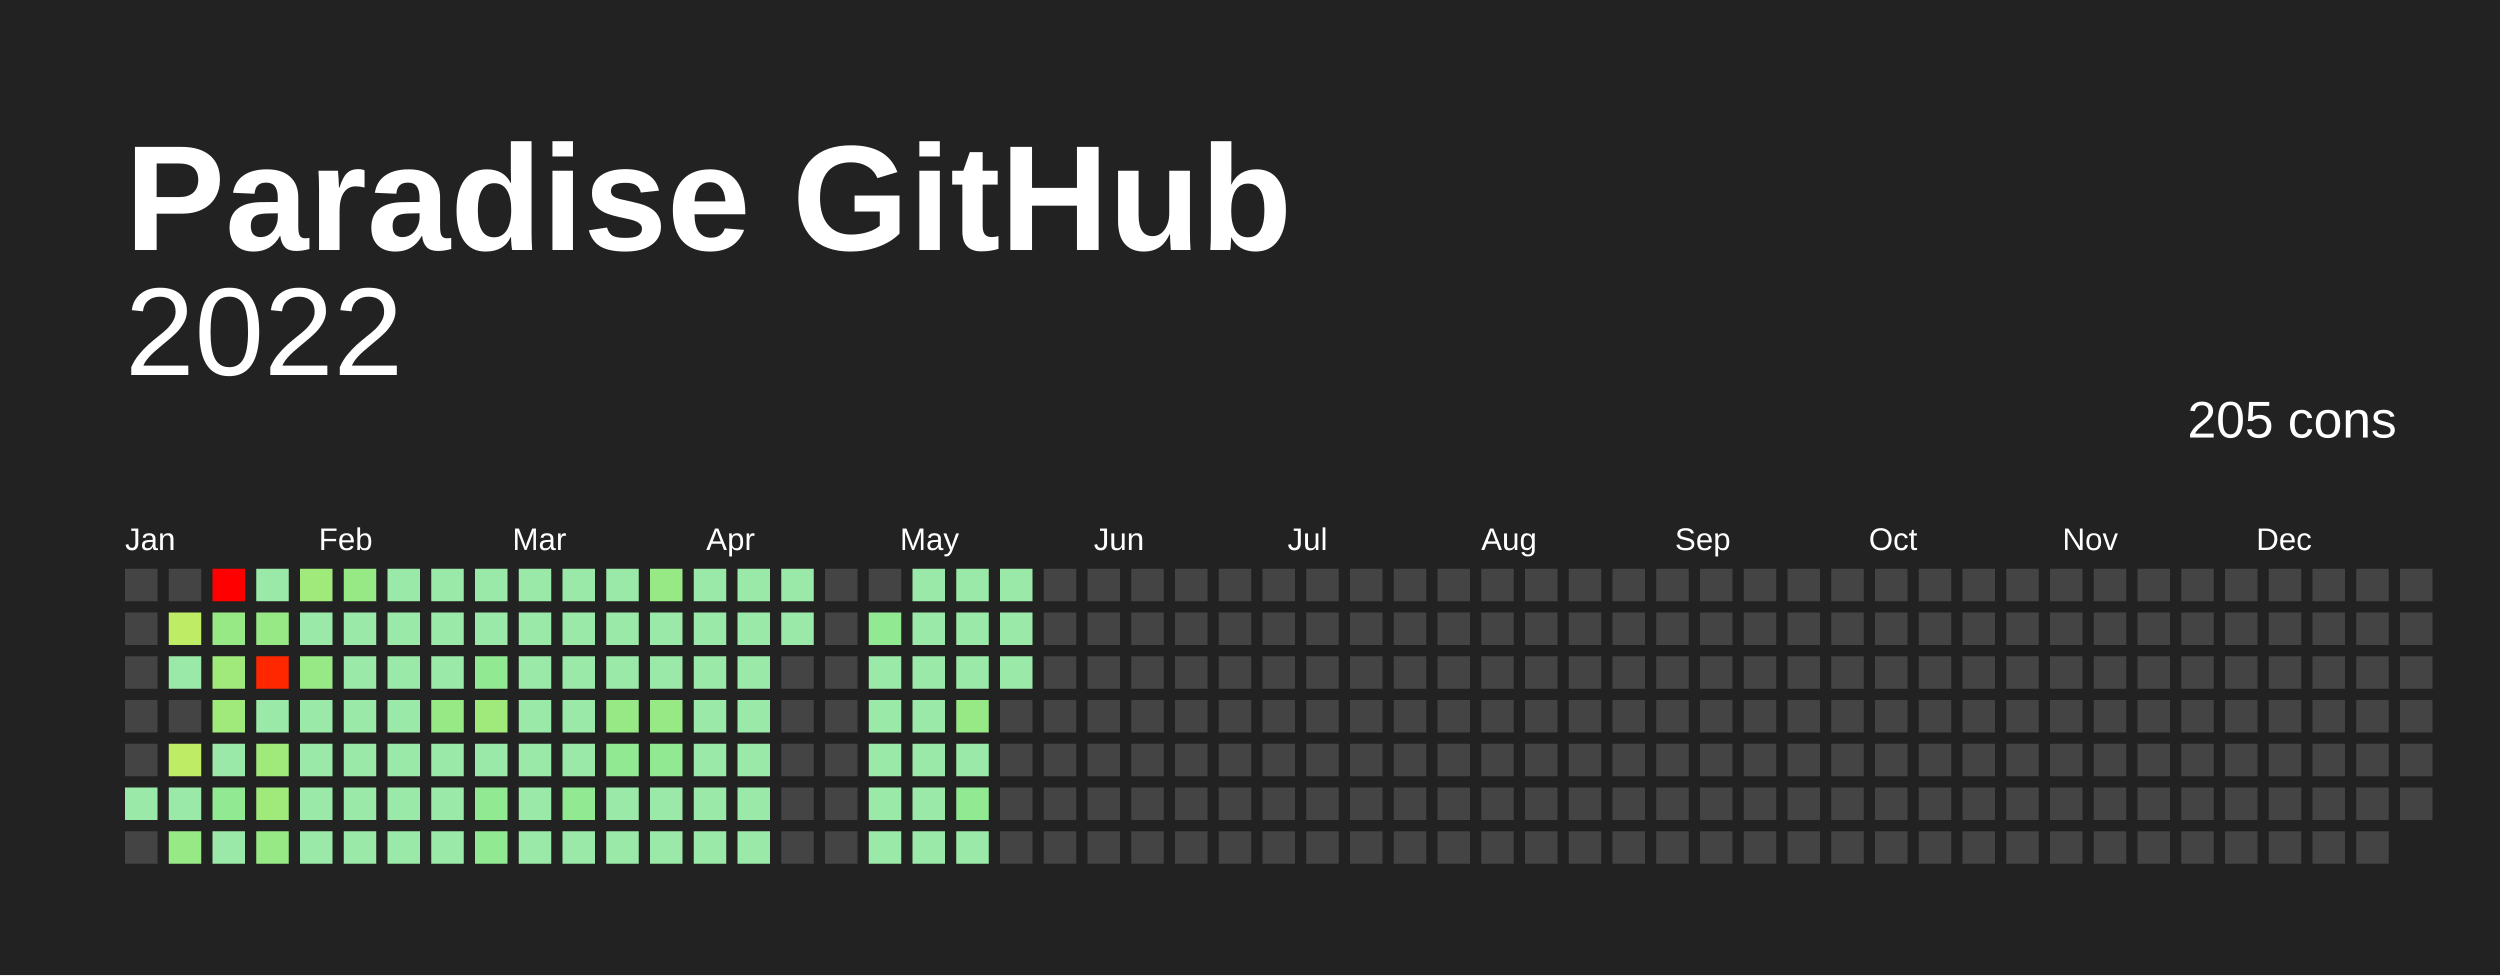
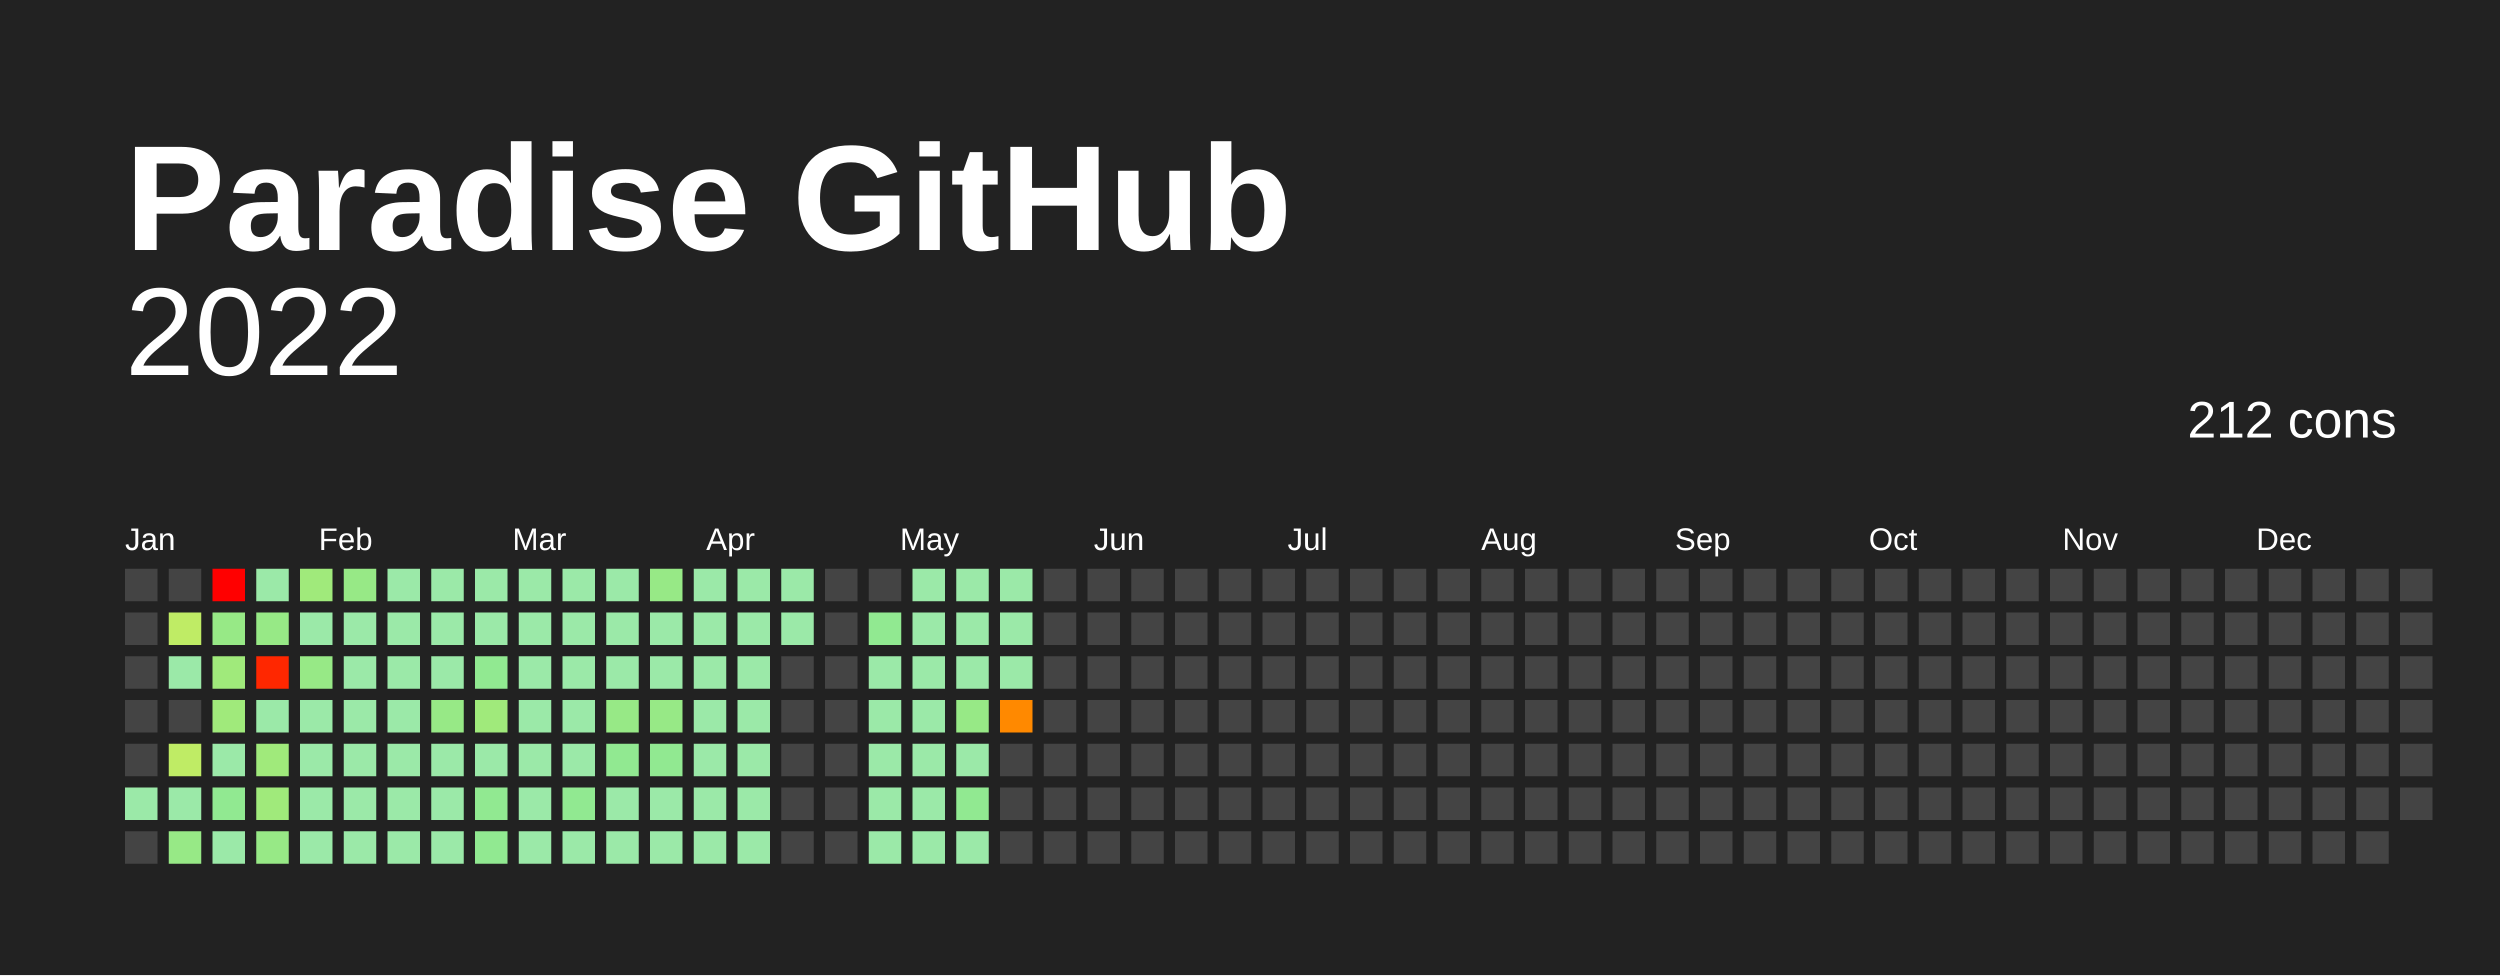
<svg xmlns="http://www.w3.org/2000/svg" baseProfile="full" height="78mm" version="1.1" viewBox="0,0,200,78" width="200mm">
  <defs />
  <rect fill="#222222" height="78" width="200" x="0" y="0" />
  <text fill="#FFFFFF" style="font-size:12px; font-family:Arial; font-weight:bold;" x="10" y="20">Paradise GitHub</text>
  <text alignment-baseline="hanging" fill="#FFFFFF" style="font-size:10.0px; font-family:Arial;" x="10" y="30">2022</text>
-   <text alignment-baseline="hanging" fill="#FFFFFF" style="font-size:4.125px; font-family:Arial;" x="175" y="35">205 cons</text>
+   <text alignment-baseline="hanging" fill="#FFFFFF" style="font-size:4.125px; font-family:Arial;" x="175" y="35">212 cons</text>
  <text fill="#FFFFFF" style="font-size:2.5px; font-family:Arial" x="10.0" y="44">Jan</text>
  <text fill="#FFFFFF" style="font-size:2.5px; font-family:Arial" x="25.5" y="44">Feb</text>
  <text fill="#FFFFFF" style="font-size:2.5px; font-family:Arial" x="41.0" y="44">Mar</text>
  <text fill="#FFFFFF" style="font-size:2.5px; font-family:Arial" x="56.5" y="44">Apr</text>
  <text fill="#FFFFFF" style="font-size:2.5px; font-family:Arial" x="72.0" y="44">May</text>
  <text fill="#FFFFFF" style="font-size:2.5px; font-family:Arial" x="87.5" y="44">Jun</text>
  <text fill="#FFFFFF" style="font-size:2.5px; font-family:Arial" x="103.0" y="44">Jul</text>
  <text fill="#FFFFFF" style="font-size:2.5px; font-family:Arial" x="118.5" y="44">Aug</text>
  <text fill="#FFFFFF" style="font-size:2.5px; font-family:Arial" x="134.0" y="44">Sep</text>
  <text fill="#FFFFFF" style="font-size:2.5px; font-family:Arial" x="149.5" y="44">Oct</text>
  <text fill="#FFFFFF" style="font-size:2.5px; font-family:Arial" x="165.0" y="44">Nov</text>
  <text fill="#FFFFFF" style="font-size:2.5px; font-family:Arial" x="180.5" y="44">Dec</text>
  <rect fill="#444444" height="2.6" width="2.6" x="10.0" y="45.5" />
  <rect fill="#444444" height="2.6" width="2.6" x="10.0" y="49.0" />
  <rect fill="#444444" height="2.6" width="2.6" x="10.0" y="52.5" />
  <rect fill="#444444" height="2.6" width="2.6" x="10.0" y="56.0" />
  <rect fill="#444444" height="2.6" width="2.6" x="10.0" y="59.5" />
  <rect fill="#9be9a8" height="2.6" width="2.6" x="10.0" y="63.0" />
  <rect fill="#444444" height="2.6" width="2.6" x="10.0" y="66.5" />
  <rect fill="#444444" height="2.6" width="2.6" x="13.5" y="45.5" />
  <rect fill="#bfec65" height="2.6" width="2.6" x="13.5" y="49.0" />
  <rect fill="#9be9a8" height="2.6" width="2.6" x="13.5" y="52.5" />
  <rect fill="#444444" height="2.6" width="2.6" x="13.5" y="56.0" />
  <rect fill="#bfec65" height="2.6" width="2.6" x="13.5" y="59.5" />
  <rect fill="#9be9a8" height="2.6" width="2.6" x="13.5" y="63.0" />
  <rect fill="#97e986" height="2.6" width="2.6" x="13.5" y="66.5" />
  <rect fill="red" height="2.6" width="2.6" x="17.0" y="45.5" />
  <rect fill="#97e986" height="2.6" width="2.6" x="17.0" y="49.0" />
  <rect fill="#a0ea7b" height="2.6" width="2.6" x="17.0" y="52.5" />
  <rect fill="#a0ea7b" height="2.6" width="2.6" x="17.0" y="56.0" />
  <rect fill="#9be9a8" height="2.6" width="2.6" x="17.0" y="59.5" />
  <rect fill="#91e991" height="2.6" width="2.6" x="17.0" y="63.0" />
  <rect fill="#9be9a8" height="2.6" width="2.6" x="17.0" y="66.5" />
  <rect fill="#9be9a8" height="2.6" width="2.6" x="20.5" y="45.5" />
  <rect fill="#97e986" height="2.6" width="2.6" x="20.5" y="49.0" />
  <rect fill="#ff2700" height="2.6" width="2.6" x="20.5" y="52.5" />
  <rect fill="#9be9a8" height="2.6" width="2.6" x="20.5" y="56.0" />
  <rect fill="#a0ea7b" height="2.6" width="2.6" x="20.5" y="59.5" />
  <rect fill="#a0ea7b" height="2.6" width="2.6" x="20.5" y="63.0" />
  <rect fill="#97e986" height="2.6" width="2.6" x="20.5" y="66.5" />
  <rect fill="#a0ea7b" height="2.6" width="2.6" x="24.0" y="45.5" />
  <rect fill="#9be9a8" height="2.6" width="2.6" x="24.0" y="49.0" />
  <rect fill="#97e986" height="2.6" width="2.6" x="24.0" y="52.5" />
  <rect fill="#9be9a8" height="2.6" width="2.6" x="24.0" y="56.0" />
  <rect fill="#9be9a8" height="2.6" width="2.6" x="24.0" y="59.5" />
  <rect fill="#9be9a8" height="2.6" width="2.6" x="24.0" y="63.0" />
  <rect fill="#9be9a8" height="2.6" width="2.6" x="24.0" y="66.5" />
  <rect fill="#97e986" height="2.6" width="2.6" x="27.5" y="45.5" />
  <rect fill="#9be9a8" height="2.6" width="2.6" x="27.5" y="49.0" />
  <rect fill="#9be9a8" height="2.6" width="2.6" x="27.5" y="52.5" />
  <rect fill="#9be9a8" height="2.6" width="2.6" x="27.5" y="56.0" />
  <rect fill="#9be9a8" height="2.6" width="2.6" x="27.5" y="59.5" />
  <rect fill="#9be9a8" height="2.6" width="2.6" x="27.5" y="63.0" />
  <rect fill="#9be9a8" height="2.6" width="2.6" x="27.5" y="66.5" />
  <rect fill="#9be9a8" height="2.6" width="2.6" x="31.0" y="45.5" />
  <rect fill="#9be9a8" height="2.6" width="2.6" x="31.0" y="49.0" />
  <rect fill="#9be9a8" height="2.6" width="2.6" x="31.0" y="52.5" />
  <rect fill="#9be9a8" height="2.6" width="2.6" x="31.0" y="56.0" />
  <rect fill="#9be9a8" height="2.6" width="2.6" x="31.0" y="59.5" />
  <rect fill="#9be9a8" height="2.6" width="2.6" x="31.0" y="63.0" />
  <rect fill="#9be9a8" height="2.6" width="2.6" x="31.0" y="66.5" />
  <rect fill="#9be9a8" height="2.6" width="2.6" x="34.5" y="45.5" />
  <rect fill="#9be9a8" height="2.6" width="2.6" x="34.5" y="49.0" />
  <rect fill="#9be9a8" height="2.6" width="2.6" x="34.5" y="52.5" />
  <rect fill="#97e986" height="2.6" width="2.6" x="34.5" y="56.0" />
  <rect fill="#9be9a8" height="2.6" width="2.6" x="34.5" y="59.5" />
  <rect fill="#9be9a8" height="2.6" width="2.6" x="34.5" y="63.0" />
  <rect fill="#9be9a8" height="2.6" width="2.6" x="34.5" y="66.5" />
  <rect fill="#9be9a8" height="2.6" width="2.6" x="38.0" y="45.5" />
  <rect fill="#9be9a8" height="2.6" width="2.6" x="38.0" y="49.0" />
  <rect fill="#91e991" height="2.6" width="2.6" x="38.0" y="52.5" />
  <rect fill="#a0ea7b" height="2.6" width="2.6" x="38.0" y="56.0" />
  <rect fill="#9be9a8" height="2.6" width="2.6" x="38.0" y="59.5" />
  <rect fill="#91e991" height="2.6" width="2.6" x="38.0" y="63.0" />
  <rect fill="#91e991" height="2.6" width="2.6" x="38.0" y="66.5" />
  <rect fill="#9be9a8" height="2.6" width="2.6" x="41.5" y="45.5" />
  <rect fill="#9be9a8" height="2.6" width="2.6" x="41.5" y="49.0" />
  <rect fill="#9be9a8" height="2.6" width="2.6" x="41.5" y="52.5" />
  <rect fill="#9be9a8" height="2.6" width="2.6" x="41.5" y="56.0" />
  <rect fill="#9be9a8" height="2.6" width="2.6" x="41.5" y="59.5" />
  <rect fill="#9be9a8" height="2.6" width="2.6" x="41.5" y="63.0" />
  <rect fill="#9be9a8" height="2.6" width="2.6" x="41.5" y="66.5" />
  <rect fill="#9be9a8" height="2.6" width="2.6" x="45.0" y="45.5" />
  <rect fill="#9be9a8" height="2.6" width="2.6" x="45.0" y="49.0" />
  <rect fill="#9be9a8" height="2.6" width="2.6" x="45.0" y="52.5" />
  <rect fill="#9be9a8" height="2.6" width="2.6" x="45.0" y="56.0" />
  <rect fill="#9be9a8" height="2.6" width="2.6" x="45.0" y="59.5" />
  <rect fill="#91e991" height="2.6" width="2.6" x="45.0" y="63.0" />
  <rect fill="#9be9a8" height="2.6" width="2.6" x="45.0" y="66.5" />
  <rect fill="#9be9a8" height="2.6" width="2.6" x="48.5" y="45.5" />
  <rect fill="#9be9a8" height="2.6" width="2.6" x="48.5" y="49.0" />
  <rect fill="#9be9a8" height="2.6" width="2.6" x="48.5" y="52.5" />
  <rect fill="#97e986" height="2.6" width="2.6" x="48.5" y="56.0" />
  <rect fill="#91e991" height="2.6" width="2.6" x="48.5" y="59.5" />
  <rect fill="#9be9a8" height="2.6" width="2.6" x="48.5" y="63.0" />
  <rect fill="#9be9a8" height="2.6" width="2.6" x="48.5" y="66.5" />
  <rect fill="#97e986" height="2.6" width="2.6" x="52.0" y="45.5" />
  <rect fill="#9be9a8" height="2.6" width="2.6" x="52.0" y="49.0" />
  <rect fill="#9be9a8" height="2.6" width="2.6" x="52.0" y="52.5" />
  <rect fill="#97e986" height="2.6" width="2.6" x="52.0" y="56.0" />
  <rect fill="#91e991" height="2.6" width="2.6" x="52.0" y="59.5" />
  <rect fill="#9be9a8" height="2.6" width="2.6" x="52.0" y="63.0" />
  <rect fill="#9be9a8" height="2.6" width="2.6" x="52.0" y="66.5" />
  <rect fill="#9be9a8" height="2.6" width="2.6" x="55.5" y="45.5" />
  <rect fill="#9be9a8" height="2.6" width="2.6" x="55.5" y="49.0" />
  <rect fill="#9be9a8" height="2.6" width="2.6" x="55.5" y="52.5" />
  <rect fill="#9be9a8" height="2.6" width="2.6" x="55.5" y="56.0" />
  <rect fill="#9be9a8" height="2.6" width="2.6" x="55.5" y="59.5" />
  <rect fill="#9be9a8" height="2.6" width="2.6" x="55.5" y="63.0" />
  <rect fill="#9be9a8" height="2.6" width="2.6" x="55.5" y="66.5" />
  <rect fill="#9be9a8" height="2.6" width="2.6" x="59.0" y="45.5" />
  <rect fill="#9be9a8" height="2.6" width="2.6" x="59.0" y="49.0" />
  <rect fill="#9be9a8" height="2.6" width="2.6" x="59.0" y="52.5" />
  <rect fill="#9be9a8" height="2.6" width="2.6" x="59.0" y="56.0" />
  <rect fill="#9be9a8" height="2.6" width="2.6" x="59.0" y="59.5" />
  <rect fill="#9be9a8" height="2.6" width="2.6" x="59.0" y="63.0" />
  <rect fill="#9be9a8" height="2.6" width="2.6" x="59.0" y="66.5" />
  <rect fill="#9be9a8" height="2.6" width="2.6" x="62.5" y="45.5" />
  <rect fill="#9be9a8" height="2.6" width="2.6" x="62.5" y="49.0" />
  <rect fill="#444444" height="2.6" width="2.6" x="62.5" y="52.5" />
  <rect fill="#444444" height="2.6" width="2.6" x="62.5" y="56.0" />
  <rect fill="#444444" height="2.6" width="2.6" x="62.5" y="59.5" />
  <rect fill="#444444" height="2.6" width="2.6" x="62.5" y="63.0" />
  <rect fill="#444444" height="2.6" width="2.6" x="62.5" y="66.5" />
  <rect fill="#444444" height="2.6" width="2.6" x="66.0" y="45.5" />
  <rect fill="#444444" height="2.6" width="2.6" x="66.0" y="49.0" />
  <rect fill="#444444" height="2.6" width="2.6" x="66.0" y="52.5" />
  <rect fill="#444444" height="2.6" width="2.6" x="66.0" y="56.0" />
  <rect fill="#444444" height="2.6" width="2.6" x="66.0" y="59.5" />
  <rect fill="#444444" height="2.6" width="2.6" x="66.0" y="63.0" />
  <rect fill="#444444" height="2.6" width="2.6" x="66.0" y="66.5" />
  <rect fill="#444444" height="2.6" width="2.6" x="69.5" y="45.5" />
  <rect fill="#91e991" height="2.6" width="2.6" x="69.5" y="49.0" />
  <rect fill="#9be9a8" height="2.6" width="2.6" x="69.5" y="52.5" />
  <rect fill="#9be9a8" height="2.6" width="2.6" x="69.5" y="56.0" />
  <rect fill="#9be9a8" height="2.6" width="2.6" x="69.5" y="59.5" />
  <rect fill="#9be9a8" height="2.6" width="2.6" x="69.5" y="63.0" />
  <rect fill="#9be9a8" height="2.6" width="2.6" x="69.5" y="66.5" />
  <rect fill="#9be9a8" height="2.6" width="2.6" x="73.0" y="45.5" />
  <rect fill="#9be9a8" height="2.6" width="2.6" x="73.0" y="49.0" />
  <rect fill="#9be9a8" height="2.6" width="2.6" x="73.0" y="52.5" />
  <rect fill="#9be9a8" height="2.6" width="2.6" x="73.0" y="56.0" />
  <rect fill="#9be9a8" height="2.6" width="2.6" x="73.0" y="59.5" />
  <rect fill="#9be9a8" height="2.6" width="2.6" x="73.0" y="63.0" />
  <rect fill="#9be9a8" height="2.6" width="2.6" x="73.0" y="66.5" />
  <rect fill="#9be9a8" height="2.6" width="2.6" x="76.5" y="45.5" />
  <rect fill="#9be9a8" height="2.6" width="2.6" x="76.5" y="49.0" />
  <rect fill="#9be9a8" height="2.6" width="2.6" x="76.5" y="52.5" />
  <rect fill="#97e986" height="2.6" width="2.6" x="76.5" y="56.0" />
  <rect fill="#9be9a8" height="2.6" width="2.6" x="76.5" y="59.5" />
  <rect fill="#91e991" height="2.6" width="2.6" x="76.5" y="63.0" />
  <rect fill="#9be9a8" height="2.6" width="2.6" x="76.5" y="66.5" />
  <rect fill="#9be9a8" height="2.6" width="2.6" x="80.0" y="45.5" />
  <rect fill="#9be9a8" height="2.6" width="2.6" x="80.0" y="49.0" />
  <rect fill="#9be9a8" height="2.6" width="2.6" x="80.0" y="52.5" />
-   <rect fill="#444444" height="2.6" width="2.6" x="80.0" y="56.0" />
+   <rect fill="#ff8900" height="2.6" width="2.6" x="80.0" y="56.0" />
  <rect fill="#444444" height="2.6" width="2.6" x="80.0" y="59.5" />
  <rect fill="#444444" height="2.6" width="2.6" x="80.0" y="63.0" />
  <rect fill="#444444" height="2.6" width="2.6" x="80.0" y="66.5" />
  <rect fill="#444444" height="2.6" width="2.6" x="83.5" y="45.5" />
  <rect fill="#444444" height="2.6" width="2.6" x="83.5" y="49.0" />
  <rect fill="#444444" height="2.6" width="2.6" x="83.5" y="52.5" />
  <rect fill="#444444" height="2.6" width="2.6" x="83.5" y="56.0" />
  <rect fill="#444444" height="2.6" width="2.6" x="83.5" y="59.5" />
  <rect fill="#444444" height="2.6" width="2.6" x="83.5" y="63.0" />
  <rect fill="#444444" height="2.6" width="2.6" x="83.5" y="66.5" />
  <rect fill="#444444" height="2.6" width="2.6" x="87.0" y="45.5" />
  <rect fill="#444444" height="2.6" width="2.6" x="87.0" y="49.0" />
  <rect fill="#444444" height="2.6" width="2.6" x="87.0" y="52.5" />
  <rect fill="#444444" height="2.6" width="2.6" x="87.0" y="56.0" />
  <rect fill="#444444" height="2.6" width="2.6" x="87.0" y="59.5" />
  <rect fill="#444444" height="2.6" width="2.6" x="87.0" y="63.0" />
  <rect fill="#444444" height="2.6" width="2.6" x="87.0" y="66.5" />
  <rect fill="#444444" height="2.6" width="2.6" x="90.5" y="45.5" />
  <rect fill="#444444" height="2.6" width="2.6" x="90.5" y="49.0" />
  <rect fill="#444444" height="2.6" width="2.6" x="90.5" y="52.5" />
  <rect fill="#444444" height="2.6" width="2.6" x="90.5" y="56.0" />
  <rect fill="#444444" height="2.6" width="2.6" x="90.5" y="59.5" />
  <rect fill="#444444" height="2.6" width="2.6" x="90.5" y="63.0" />
  <rect fill="#444444" height="2.6" width="2.6" x="90.5" y="66.5" />
  <rect fill="#444444" height="2.6" width="2.6" x="94.0" y="45.5" />
  <rect fill="#444444" height="2.6" width="2.6" x="94.0" y="49.0" />
  <rect fill="#444444" height="2.6" width="2.6" x="94.0" y="52.5" />
  <rect fill="#444444" height="2.6" width="2.6" x="94.0" y="56.0" />
  <rect fill="#444444" height="2.6" width="2.6" x="94.0" y="59.5" />
  <rect fill="#444444" height="2.6" width="2.6" x="94.0" y="63.0" />
  <rect fill="#444444" height="2.6" width="2.6" x="94.0" y="66.5" />
  <rect fill="#444444" height="2.6" width="2.6" x="97.5" y="45.5" />
  <rect fill="#444444" height="2.6" width="2.6" x="97.5" y="49.0" />
  <rect fill="#444444" height="2.6" width="2.6" x="97.5" y="52.5" />
  <rect fill="#444444" height="2.6" width="2.6" x="97.5" y="56.0" />
  <rect fill="#444444" height="2.6" width="2.6" x="97.5" y="59.5" />
  <rect fill="#444444" height="2.6" width="2.6" x="97.5" y="63.0" />
  <rect fill="#444444" height="2.6" width="2.6" x="97.5" y="66.5" />
  <rect fill="#444444" height="2.6" width="2.6" x="101.0" y="45.5" />
  <rect fill="#444444" height="2.6" width="2.6" x="101.0" y="49.0" />
  <rect fill="#444444" height="2.6" width="2.6" x="101.0" y="52.5" />
  <rect fill="#444444" height="2.6" width="2.6" x="101.0" y="56.0" />
  <rect fill="#444444" height="2.6" width="2.6" x="101.0" y="59.5" />
  <rect fill="#444444" height="2.6" width="2.6" x="101.0" y="63.0" />
  <rect fill="#444444" height="2.6" width="2.6" x="101.0" y="66.5" />
  <rect fill="#444444" height="2.6" width="2.6" x="104.5" y="45.5" />
  <rect fill="#444444" height="2.6" width="2.6" x="104.5" y="49.0" />
  <rect fill="#444444" height="2.6" width="2.6" x="104.5" y="52.5" />
  <rect fill="#444444" height="2.6" width="2.6" x="104.5" y="56.0" />
  <rect fill="#444444" height="2.6" width="2.6" x="104.5" y="59.5" />
  <rect fill="#444444" height="2.6" width="2.6" x="104.5" y="63.0" />
  <rect fill="#444444" height="2.6" width="2.6" x="104.5" y="66.5" />
  <rect fill="#444444" height="2.6" width="2.6" x="108.0" y="45.5" />
  <rect fill="#444444" height="2.6" width="2.6" x="108.0" y="49.0" />
  <rect fill="#444444" height="2.6" width="2.6" x="108.0" y="52.5" />
  <rect fill="#444444" height="2.6" width="2.6" x="108.0" y="56.0" />
  <rect fill="#444444" height="2.6" width="2.6" x="108.0" y="59.5" />
  <rect fill="#444444" height="2.6" width="2.6" x="108.0" y="63.0" />
  <rect fill="#444444" height="2.6" width="2.6" x="108.0" y="66.5" />
  <rect fill="#444444" height="2.6" width="2.6" x="111.5" y="45.5" />
  <rect fill="#444444" height="2.6" width="2.6" x="111.5" y="49.0" />
  <rect fill="#444444" height="2.6" width="2.6" x="111.5" y="52.5" />
  <rect fill="#444444" height="2.6" width="2.6" x="111.5" y="56.0" />
  <rect fill="#444444" height="2.6" width="2.6" x="111.5" y="59.5" />
  <rect fill="#444444" height="2.6" width="2.6" x="111.5" y="63.0" />
  <rect fill="#444444" height="2.6" width="2.6" x="111.5" y="66.5" />
  <rect fill="#444444" height="2.6" width="2.6" x="115.0" y="45.5" />
  <rect fill="#444444" height="2.6" width="2.6" x="115.0" y="49.0" />
  <rect fill="#444444" height="2.6" width="2.6" x="115.0" y="52.5" />
  <rect fill="#444444" height="2.6" width="2.6" x="115.0" y="56.0" />
  <rect fill="#444444" height="2.6" width="2.6" x="115.0" y="59.5" />
  <rect fill="#444444" height="2.6" width="2.6" x="115.0" y="63.0" />
  <rect fill="#444444" height="2.6" width="2.6" x="115.0" y="66.5" />
  <rect fill="#444444" height="2.6" width="2.6" x="118.5" y="45.5" />
  <rect fill="#444444" height="2.6" width="2.6" x="118.5" y="49.0" />
  <rect fill="#444444" height="2.6" width="2.6" x="118.5" y="52.5" />
  <rect fill="#444444" height="2.6" width="2.6" x="118.5" y="56.0" />
  <rect fill="#444444" height="2.6" width="2.6" x="118.5" y="59.5" />
  <rect fill="#444444" height="2.6" width="2.6" x="118.5" y="63.0" />
  <rect fill="#444444" height="2.6" width="2.6" x="118.5" y="66.5" />
  <rect fill="#444444" height="2.6" width="2.6" x="122.0" y="45.5" />
  <rect fill="#444444" height="2.6" width="2.6" x="122.0" y="49.0" />
  <rect fill="#444444" height="2.6" width="2.6" x="122.0" y="52.5" />
  <rect fill="#444444" height="2.6" width="2.6" x="122.0" y="56.0" />
  <rect fill="#444444" height="2.6" width="2.6" x="122.0" y="59.5" />
  <rect fill="#444444" height="2.6" width="2.6" x="122.0" y="63.0" />
  <rect fill="#444444" height="2.6" width="2.6" x="122.0" y="66.5" />
  <rect fill="#444444" height="2.6" width="2.6" x="125.5" y="45.5" />
  <rect fill="#444444" height="2.6" width="2.6" x="125.5" y="49.0" />
  <rect fill="#444444" height="2.6" width="2.6" x="125.5" y="52.5" />
  <rect fill="#444444" height="2.6" width="2.6" x="125.5" y="56.0" />
  <rect fill="#444444" height="2.6" width="2.6" x="125.5" y="59.5" />
  <rect fill="#444444" height="2.6" width="2.6" x="125.5" y="63.0" />
  <rect fill="#444444" height="2.6" width="2.6" x="125.5" y="66.5" />
  <rect fill="#444444" height="2.6" width="2.6" x="129.0" y="45.5" />
  <rect fill="#444444" height="2.6" width="2.6" x="129.0" y="49.0" />
  <rect fill="#444444" height="2.6" width="2.6" x="129.0" y="52.5" />
  <rect fill="#444444" height="2.6" width="2.6" x="129.0" y="56.0" />
  <rect fill="#444444" height="2.6" width="2.6" x="129.0" y="59.5" />
  <rect fill="#444444" height="2.6" width="2.6" x="129.0" y="63.0" />
  <rect fill="#444444" height="2.6" width="2.6" x="129.0" y="66.5" />
  <rect fill="#444444" height="2.6" width="2.6" x="132.5" y="45.5" />
  <rect fill="#444444" height="2.6" width="2.6" x="132.5" y="49.0" />
  <rect fill="#444444" height="2.6" width="2.6" x="132.5" y="52.5" />
  <rect fill="#444444" height="2.6" width="2.6" x="132.5" y="56.0" />
  <rect fill="#444444" height="2.6" width="2.6" x="132.5" y="59.5" />
  <rect fill="#444444" height="2.6" width="2.6" x="132.5" y="63.0" />
  <rect fill="#444444" height="2.6" width="2.6" x="132.5" y="66.5" />
  <rect fill="#444444" height="2.6" width="2.6" x="136.0" y="45.5" />
  <rect fill="#444444" height="2.6" width="2.6" x="136.0" y="49.0" />
  <rect fill="#444444" height="2.6" width="2.6" x="136.0" y="52.5" />
  <rect fill="#444444" height="2.6" width="2.6" x="136.0" y="56.0" />
  <rect fill="#444444" height="2.6" width="2.6" x="136.0" y="59.5" />
  <rect fill="#444444" height="2.6" width="2.6" x="136.0" y="63.0" />
  <rect fill="#444444" height="2.6" width="2.6" x="136.0" y="66.5" />
  <rect fill="#444444" height="2.6" width="2.6" x="139.5" y="45.5" />
  <rect fill="#444444" height="2.6" width="2.6" x="139.5" y="49.0" />
  <rect fill="#444444" height="2.6" width="2.6" x="139.5" y="52.5" />
  <rect fill="#444444" height="2.6" width="2.6" x="139.5" y="56.0" />
  <rect fill="#444444" height="2.6" width="2.6" x="139.5" y="59.5" />
  <rect fill="#444444" height="2.6" width="2.6" x="139.5" y="63.0" />
  <rect fill="#444444" height="2.6" width="2.6" x="139.5" y="66.5" />
  <rect fill="#444444" height="2.6" width="2.6" x="143.0" y="45.5" />
  <rect fill="#444444" height="2.6" width="2.6" x="143.0" y="49.0" />
  <rect fill="#444444" height="2.6" width="2.6" x="143.0" y="52.5" />
  <rect fill="#444444" height="2.6" width="2.6" x="143.0" y="56.0" />
  <rect fill="#444444" height="2.6" width="2.6" x="143.0" y="59.5" />
  <rect fill="#444444" height="2.6" width="2.6" x="143.0" y="63.0" />
  <rect fill="#444444" height="2.6" width="2.6" x="143.0" y="66.5" />
  <rect fill="#444444" height="2.6" width="2.6" x="146.5" y="45.5" />
  <rect fill="#444444" height="2.6" width="2.6" x="146.5" y="49.0" />
  <rect fill="#444444" height="2.6" width="2.6" x="146.5" y="52.5" />
  <rect fill="#444444" height="2.6" width="2.6" x="146.5" y="56.0" />
  <rect fill="#444444" height="2.6" width="2.6" x="146.5" y="59.5" />
  <rect fill="#444444" height="2.6" width="2.6" x="146.5" y="63.0" />
  <rect fill="#444444" height="2.6" width="2.6" x="146.5" y="66.5" />
  <rect fill="#444444" height="2.6" width="2.6" x="150.0" y="45.5" />
  <rect fill="#444444" height="2.6" width="2.6" x="150.0" y="49.0" />
  <rect fill="#444444" height="2.6" width="2.6" x="150.0" y="52.5" />
  <rect fill="#444444" height="2.6" width="2.6" x="150.0" y="56.0" />
  <rect fill="#444444" height="2.6" width="2.6" x="150.0" y="59.5" />
  <rect fill="#444444" height="2.6" width="2.6" x="150.0" y="63.0" />
  <rect fill="#444444" height="2.6" width="2.6" x="150.0" y="66.5" />
  <rect fill="#444444" height="2.6" width="2.6" x="153.5" y="45.5" />
  <rect fill="#444444" height="2.6" width="2.6" x="153.5" y="49.0" />
  <rect fill="#444444" height="2.6" width="2.6" x="153.5" y="52.5" />
  <rect fill="#444444" height="2.6" width="2.6" x="153.5" y="56.0" />
  <rect fill="#444444" height="2.6" width="2.6" x="153.5" y="59.5" />
  <rect fill="#444444" height="2.6" width="2.6" x="153.5" y="63.0" />
  <rect fill="#444444" height="2.6" width="2.6" x="153.5" y="66.5" />
  <rect fill="#444444" height="2.6" width="2.6" x="157.0" y="45.5" />
  <rect fill="#444444" height="2.6" width="2.6" x="157.0" y="49.0" />
  <rect fill="#444444" height="2.6" width="2.6" x="157.0" y="52.5" />
  <rect fill="#444444" height="2.6" width="2.6" x="157.0" y="56.0" />
  <rect fill="#444444" height="2.6" width="2.6" x="157.0" y="59.5" />
  <rect fill="#444444" height="2.6" width="2.6" x="157.0" y="63.0" />
  <rect fill="#444444" height="2.6" width="2.6" x="157.0" y="66.5" />
  <rect fill="#444444" height="2.6" width="2.6" x="160.5" y="45.5" />
  <rect fill="#444444" height="2.6" width="2.6" x="160.5" y="49.0" />
  <rect fill="#444444" height="2.6" width="2.6" x="160.5" y="52.5" />
  <rect fill="#444444" height="2.6" width="2.6" x="160.5" y="56.0" />
  <rect fill="#444444" height="2.6" width="2.6" x="160.5" y="59.5" />
  <rect fill="#444444" height="2.6" width="2.6" x="160.5" y="63.0" />
  <rect fill="#444444" height="2.6" width="2.6" x="160.5" y="66.5" />
  <rect fill="#444444" height="2.6" width="2.6" x="164.0" y="45.5" />
  <rect fill="#444444" height="2.6" width="2.6" x="164.0" y="49.0" />
  <rect fill="#444444" height="2.6" width="2.6" x="164.0" y="52.5" />
  <rect fill="#444444" height="2.6" width="2.6" x="164.0" y="56.0" />
  <rect fill="#444444" height="2.6" width="2.6" x="164.0" y="59.5" />
  <rect fill="#444444" height="2.6" width="2.6" x="164.0" y="63.0" />
  <rect fill="#444444" height="2.6" width="2.6" x="164.0" y="66.5" />
  <rect fill="#444444" height="2.6" width="2.6" x="167.5" y="45.5" />
  <rect fill="#444444" height="2.6" width="2.6" x="167.5" y="49.0" />
  <rect fill="#444444" height="2.6" width="2.6" x="167.5" y="52.5" />
  <rect fill="#444444" height="2.6" width="2.6" x="167.5" y="56.0" />
  <rect fill="#444444" height="2.6" width="2.6" x="167.5" y="59.5" />
  <rect fill="#444444" height="2.6" width="2.6" x="167.5" y="63.0" />
  <rect fill="#444444" height="2.6" width="2.6" x="167.5" y="66.5" />
  <rect fill="#444444" height="2.6" width="2.6" x="171.0" y="45.5" />
  <rect fill="#444444" height="2.6" width="2.6" x="171.0" y="49.0" />
  <rect fill="#444444" height="2.6" width="2.6" x="171.0" y="52.5" />
  <rect fill="#444444" height="2.6" width="2.6" x="171.0" y="56.0" />
  <rect fill="#444444" height="2.6" width="2.6" x="171.0" y="59.5" />
  <rect fill="#444444" height="2.6" width="2.6" x="171.0" y="63.0" />
  <rect fill="#444444" height="2.6" width="2.6" x="171.0" y="66.5" />
  <rect fill="#444444" height="2.6" width="2.6" x="174.5" y="45.5" />
  <rect fill="#444444" height="2.6" width="2.6" x="174.5" y="49.0" />
  <rect fill="#444444" height="2.6" width="2.6" x="174.5" y="52.5" />
  <rect fill="#444444" height="2.6" width="2.6" x="174.5" y="56.0" />
  <rect fill="#444444" height="2.6" width="2.6" x="174.5" y="59.5" />
  <rect fill="#444444" height="2.6" width="2.6" x="174.5" y="63.0" />
  <rect fill="#444444" height="2.6" width="2.6" x="174.5" y="66.5" />
  <rect fill="#444444" height="2.6" width="2.6" x="178.0" y="45.5" />
  <rect fill="#444444" height="2.6" width="2.6" x="178.0" y="49.0" />
  <rect fill="#444444" height="2.6" width="2.6" x="178.0" y="52.5" />
  <rect fill="#444444" height="2.6" width="2.6" x="178.0" y="56.0" />
  <rect fill="#444444" height="2.6" width="2.6" x="178.0" y="59.5" />
  <rect fill="#444444" height="2.6" width="2.6" x="178.0" y="63.0" />
  <rect fill="#444444" height="2.6" width="2.6" x="178.0" y="66.5" />
  <rect fill="#444444" height="2.6" width="2.6" x="181.5" y="45.5" />
  <rect fill="#444444" height="2.6" width="2.6" x="181.5" y="49.0" />
  <rect fill="#444444" height="2.6" width="2.6" x="181.5" y="52.5" />
  <rect fill="#444444" height="2.6" width="2.6" x="181.5" y="56.0" />
  <rect fill="#444444" height="2.6" width="2.6" x="181.5" y="59.5" />
  <rect fill="#444444" height="2.6" width="2.6" x="181.5" y="63.0" />
  <rect fill="#444444" height="2.6" width="2.6" x="181.5" y="66.5" />
  <rect fill="#444444" height="2.6" width="2.6" x="185.0" y="45.5" />
  <rect fill="#444444" height="2.6" width="2.6" x="185.0" y="49.0" />
  <rect fill="#444444" height="2.6" width="2.6" x="185.0" y="52.5" />
  <rect fill="#444444" height="2.6" width="2.6" x="185.0" y="56.0" />
  <rect fill="#444444" height="2.6" width="2.6" x="185.0" y="59.5" />
  <rect fill="#444444" height="2.6" width="2.6" x="185.0" y="63.0" />
  <rect fill="#444444" height="2.6" width="2.6" x="185.0" y="66.5" />
  <rect fill="#444444" height="2.6" width="2.6" x="188.5" y="45.5" />
  <rect fill="#444444" height="2.6" width="2.6" x="188.5" y="49.0" />
  <rect fill="#444444" height="2.6" width="2.6" x="188.5" y="52.5" />
  <rect fill="#444444" height="2.6" width="2.6" x="188.5" y="56.0" />
  <rect fill="#444444" height="2.6" width="2.6" x="188.5" y="59.5" />
  <rect fill="#444444" height="2.6" width="2.6" x="188.5" y="63.0" />
  <rect fill="#444444" height="2.6" width="2.6" x="188.5" y="66.5" />
  <rect fill="#444444" height="2.6" width="2.6" x="192.0" y="45.5" />
  <rect fill="#444444" height="2.6" width="2.6" x="192.0" y="49.0" />
  <rect fill="#444444" height="2.6" width="2.6" x="192.0" y="52.5" />
  <rect fill="#444444" height="2.6" width="2.6" x="192.0" y="56.0" />
  <rect fill="#444444" height="2.6" width="2.6" x="192.0" y="59.5" />
  <rect fill="#444444" height="2.6" width="2.6" x="192.0" y="63.0" />
</svg>
